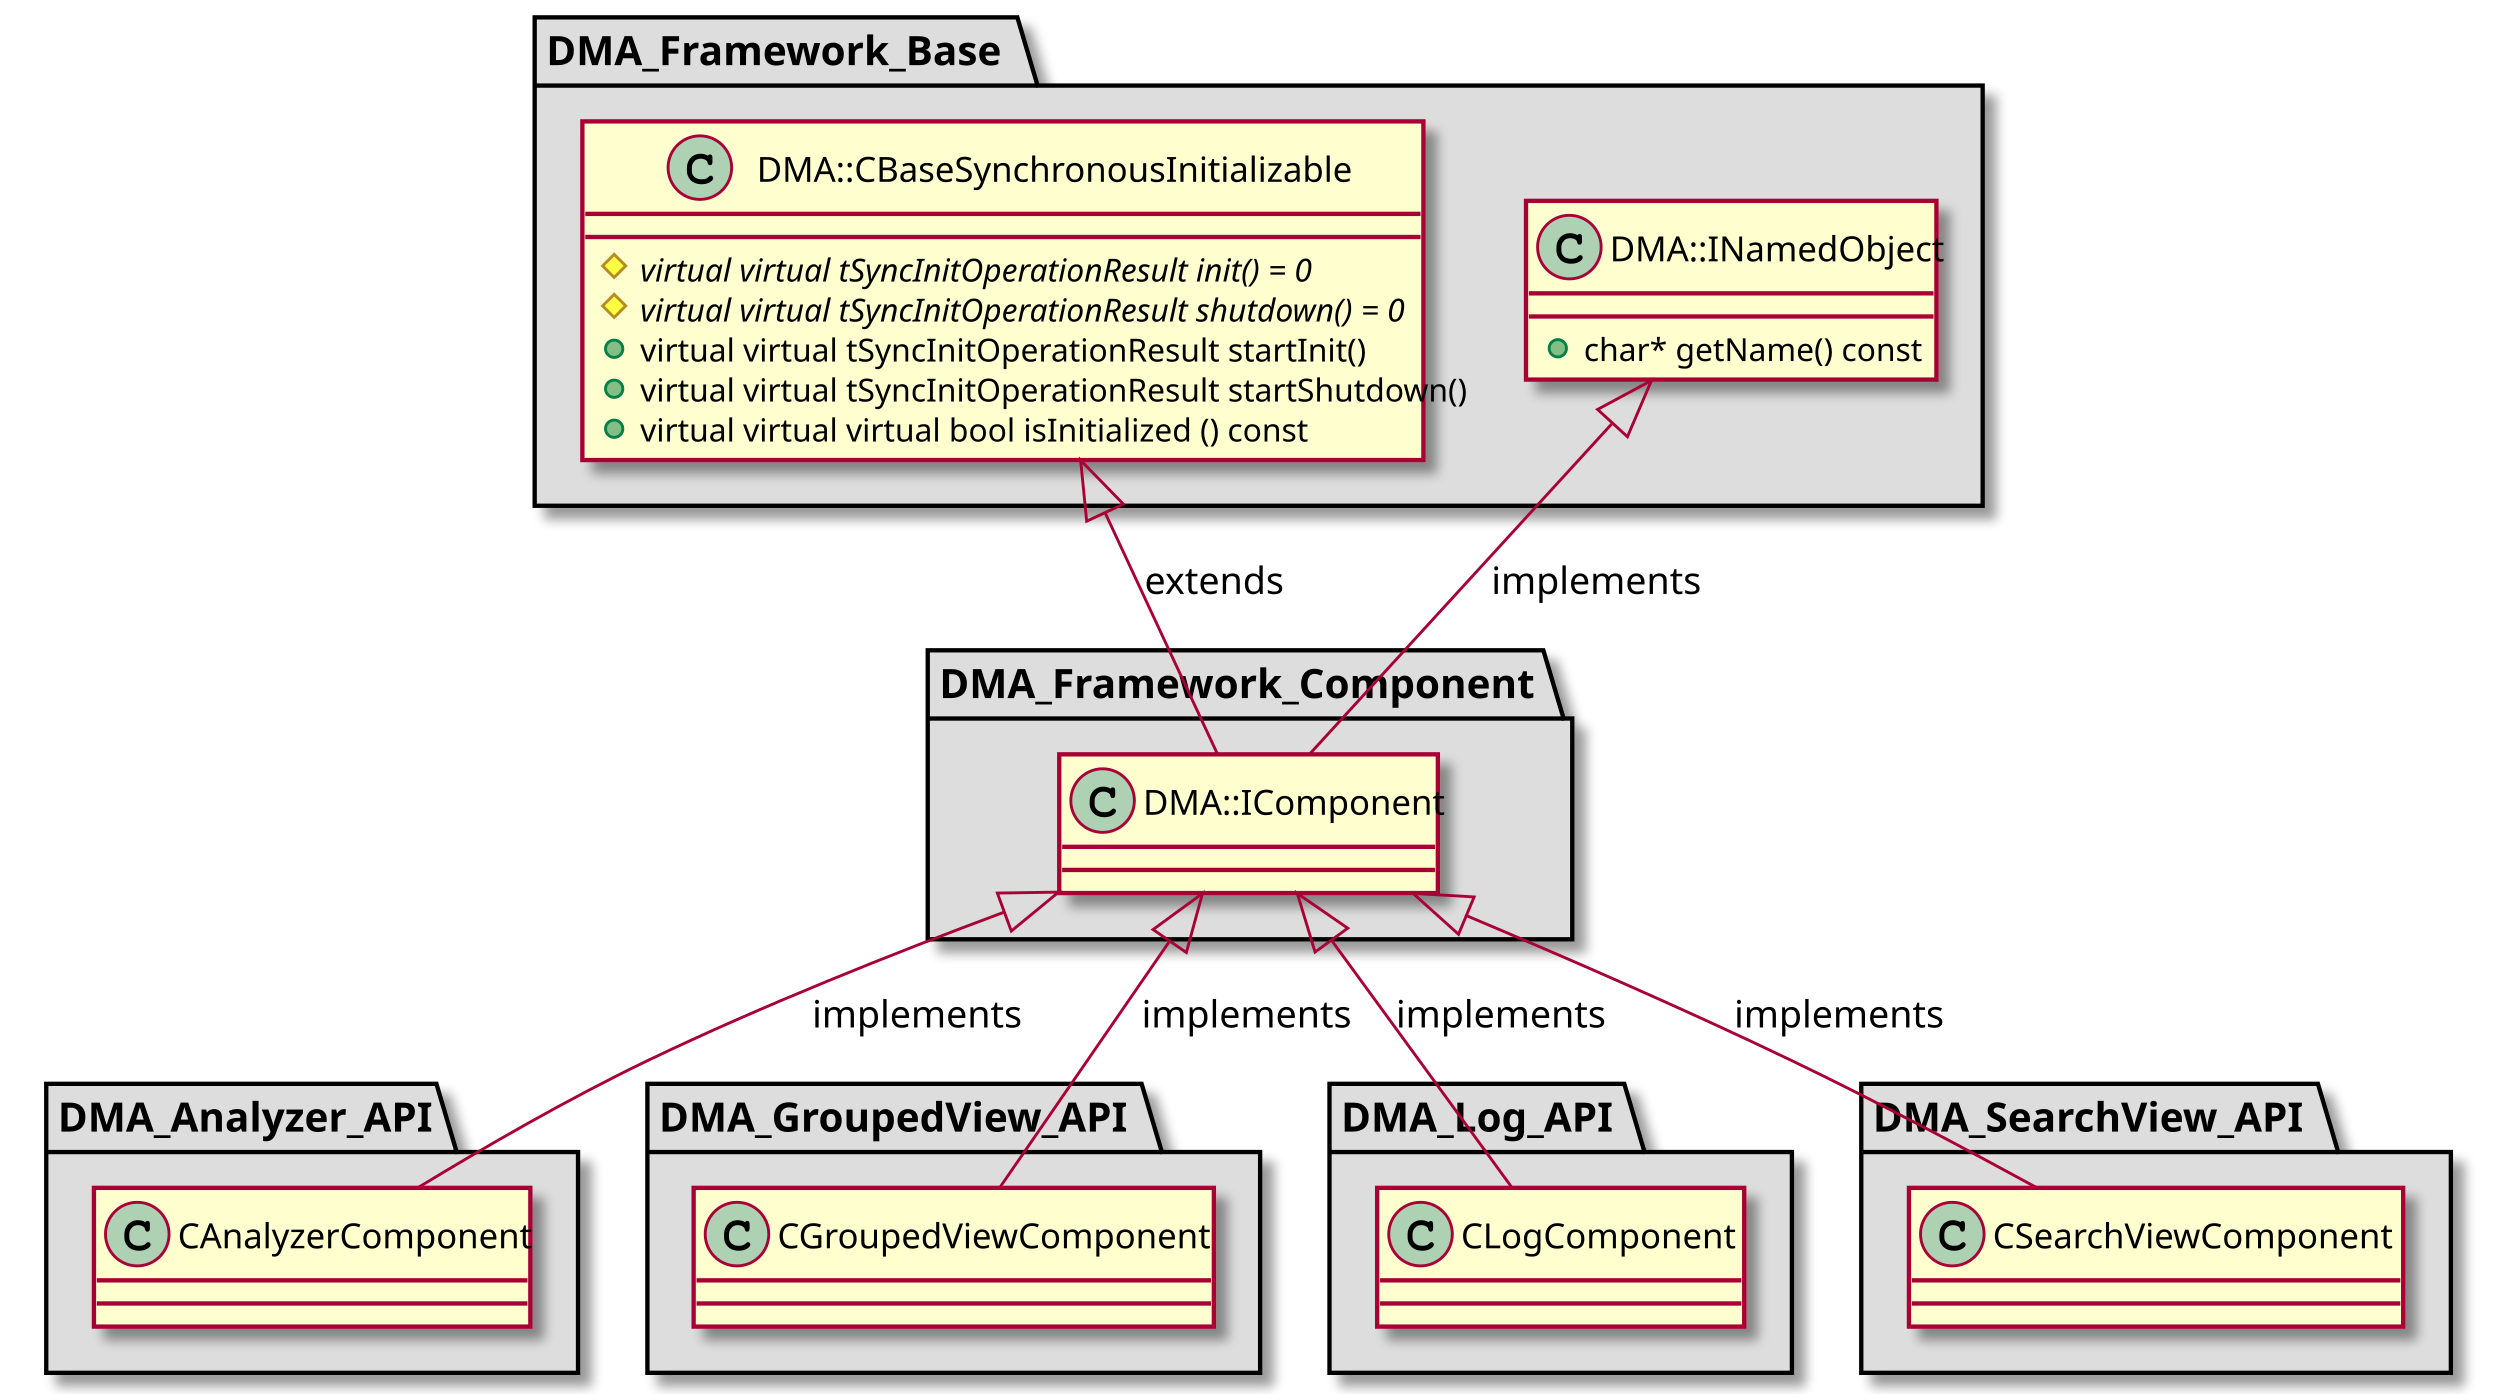
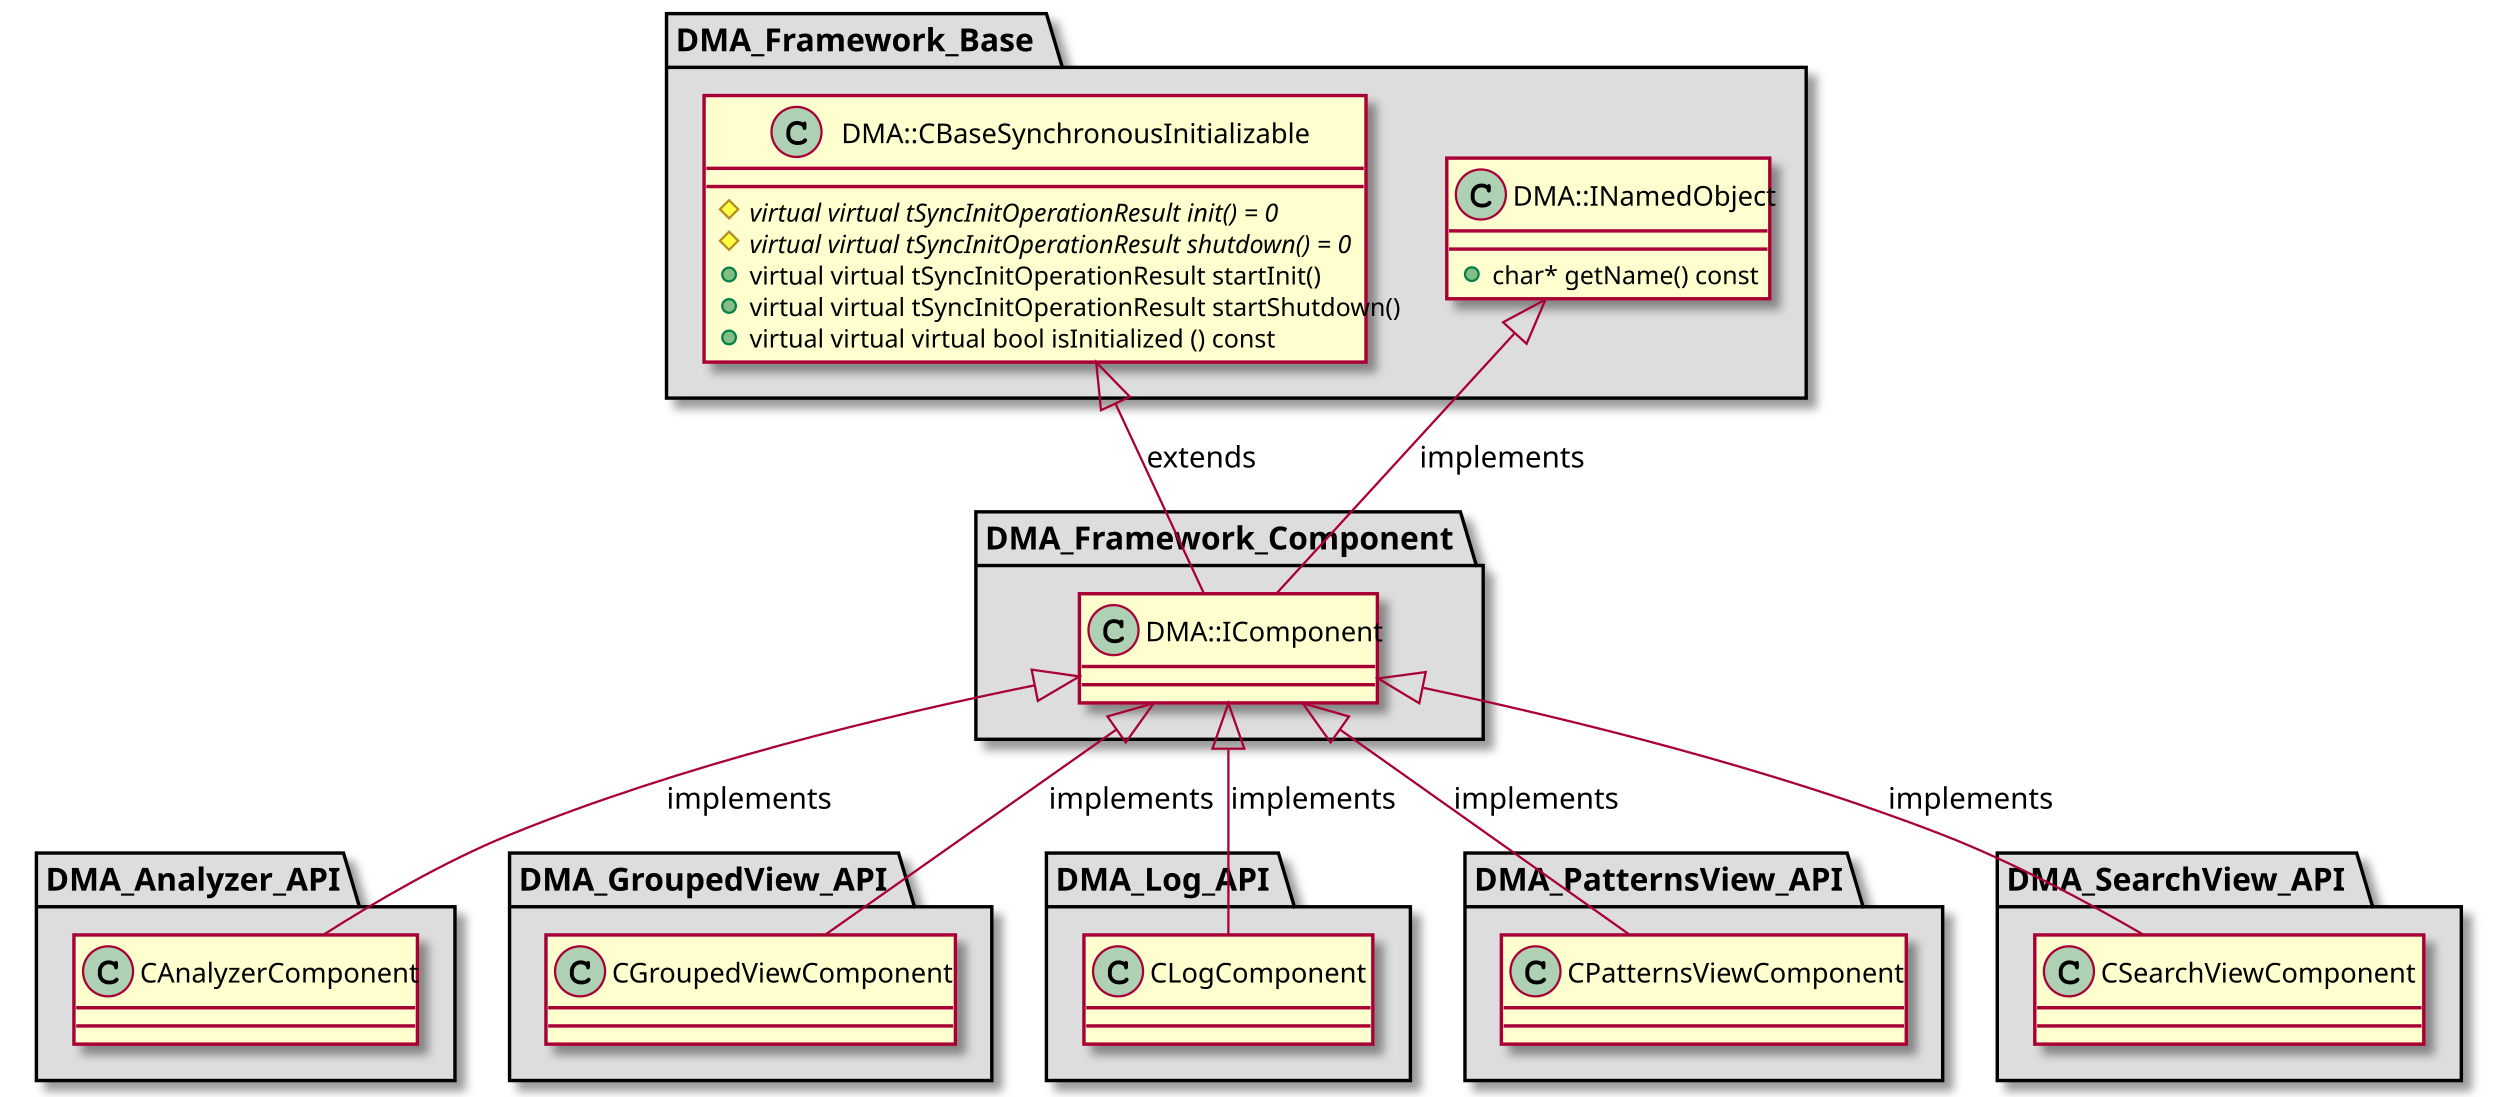
- <svg xmlns="http://www.w3.org/2000/svg" contentScriptType="application/ecmascript" contentStyleType="text/css" height="482px" preserveAspectRatio="none" style="width:865px;height:482px;background:#FEFEFE;" version="1.1" viewBox="0 0 865 482" width="865px" zoomAndPan="magnify">
+ <svg xmlns="http://www.w3.org/2000/svg" contentScriptType="application/ecmascript" contentStyleType="text/css" height="482px" preserveAspectRatio="none" style="width:1099px;height:482px;background:#FEFEFE;" version="1.1" viewBox="0 0 1099 482" width="1099px" zoomAndPan="magnify">
  <defs>
-     <filter height="300%" id="fvwmkeb0bfkzw" width="300%" x="-1" y="-1">
+     <filter height="300%" id="fe4hjoco8hyjt" width="300%" x="-1" y="-1">
      <feGaussianBlur result="blurOut" stdDeviation="2.0" />
      <feColorMatrix in="blurOut" result="blurOut2" type="matrix" values="0 0 0 0 0 0 0 0 0 0 0 0 0 0 0 0 0 0 .4 0" />
      <feOffset dx="4.0" dy="4.0" in="blurOut2" result="blurOut3" />
      <feBlend in="SourceGraphic" in2="blurOut3" mode="normal" />
    </filter>
  </defs>
  <g>
-     <polygon fill="#DDDDDD" filter="url(#fvwmkeb0bfkzw)" points="16,375,151,375,158,398.609,200,398.609,200,475,16,475,16,375" style="stroke:#000000;stroke-width:1.5;" />
+     <polygon fill="#DDDDDD" filter="url(#fe4hjoco8hyjt)" points="16,375,151,375,158,398.609,200,398.609,200,475,16,475,16,375" style="stroke:#000000;stroke-width:1.5;" />
    <line style="stroke:#000000;stroke-width:1.5;" x1="16" x2="158" y1="398.609" y2="398.609" />
    <text fill="#000000" font-family="sans-serif" font-size="14" font-weight="bold" lengthAdjust="spacingAndGlyphs" textLength="129" x="20" y="391.533">DMA_Analyzer_API</text>
-     <polygon fill="#DDDDDD" filter="url(#fvwmkeb0bfkzw)" points="185,6,352,6,359,29.609,686,29.609,686,175,185,175,185,6" style="stroke:#000000;stroke-width:1.5;" />
-     <line style="stroke:#000000;stroke-width:1.5;" x1="185" x2="359" y1="29.609" y2="29.609" />
-     <text fill="#000000" font-family="sans-serif" font-size="14" font-weight="bold" lengthAdjust="spacingAndGlyphs" textLength="161" x="189" y="22.533">DMA_Framework_Base</text>
-     <polygon fill="#DDDDDD" filter="url(#fvwmkeb0bfkzw)" points="321,225,534,225,541,248.609,544,248.609,544,325,321,325,321,225" style="stroke:#000000;stroke-width:1.5;" />
-     <line style="stroke:#000000;stroke-width:1.5;" x1="321" x2="541" y1="248.609" y2="248.609" />
-     <text fill="#000000" font-family="sans-serif" font-size="14" font-weight="bold" lengthAdjust="spacingAndGlyphs" textLength="207" x="325" y="241.533">DMA_Framework_Component</text>
-     <polygon fill="#DDDDDD" filter="url(#fvwmkeb0bfkzw)" points="224,375,395,375,402,398.609,436,398.609,436,475,224,475,224,375" style="stroke:#000000;stroke-width:1.5;" />
+     <polygon fill="#DDDDDD" filter="url(#fe4hjoco8hyjt)" points="293,6,460,6,467,29.609,794,29.609,794,175,293,175,293,6" style="stroke:#000000;stroke-width:1.5;" />
+     <line style="stroke:#000000;stroke-width:1.5;" x1="293" x2="467" y1="29.609" y2="29.609" />
+     <text fill="#000000" font-family="sans-serif" font-size="14" font-weight="bold" lengthAdjust="spacingAndGlyphs" textLength="161" x="297" y="22.533">DMA_Framework_Base</text>
+     <polygon fill="#DDDDDD" filter="url(#fe4hjoco8hyjt)" points="429,225,642,225,649,248.609,652,248.609,652,325,429,325,429,225" style="stroke:#000000;stroke-width:1.5;" />
+     <line style="stroke:#000000;stroke-width:1.5;" x1="429" x2="649" y1="248.609" y2="248.609" />
+     <text fill="#000000" font-family="sans-serif" font-size="14" font-weight="bold" lengthAdjust="spacingAndGlyphs" textLength="207" x="433" y="241.533">DMA_Framework_Component</text>
+     <polygon fill="#DDDDDD" filter="url(#fe4hjoco8hyjt)" points="224,375,395,375,402,398.609,436,398.609,436,475,224,475,224,375" style="stroke:#000000;stroke-width:1.5;" />
    <line style="stroke:#000000;stroke-width:1.5;" x1="224" x2="402" y1="398.609" y2="398.609" />
    <text fill="#000000" font-family="sans-serif" font-size="14" font-weight="bold" lengthAdjust="spacingAndGlyphs" textLength="165" x="228" y="391.533">DMA_GroupedView_API</text>
-     <polygon fill="#DDDDDD" filter="url(#fvwmkeb0bfkzw)" points="460,375,562,375,569,398.609,620,398.609,620,475,460,475,460,375" style="stroke:#000000;stroke-width:1.5;" />
+     <polygon fill="#DDDDDD" filter="url(#fe4hjoco8hyjt)" points="460,375,562,375,569,398.609,620,398.609,620,475,460,475,460,375" style="stroke:#000000;stroke-width:1.5;" />
    <line style="stroke:#000000;stroke-width:1.5;" x1="460" x2="569" y1="398.609" y2="398.609" />
    <text fill="#000000" font-family="sans-serif" font-size="14" font-weight="bold" lengthAdjust="spacingAndGlyphs" textLength="96" x="464" y="391.533">DMA_Log_API</text>
-     <polygon fill="#DDDDDD" filter="url(#fvwmkeb0bfkzw)" points="644,375,802,375,809,398.609,848,398.609,848,475,644,475,644,375" style="stroke:#000000;stroke-width:1.5;" />
-     <line style="stroke:#000000;stroke-width:1.5;" x1="644" x2="809" y1="398.609" y2="398.609" />
-     <text fill="#000000" font-family="sans-serif" font-size="14" font-weight="bold" lengthAdjust="spacingAndGlyphs" textLength="152" x="648" y="391.533">DMA_SearchView_API</text>
-     <rect codeLine="8" fill="#FEFECE" filter="url(#fvwmkeb0bfkzw)" height="48" id="CAnalyzerComponent" style="stroke:#A80036;stroke-width:1.5;" width="151" x="32.5" y="411" />
+     <polygon fill="#DDDDDD" filter="url(#fe4hjoco8hyjt)" points="644,375,812,375,819,398.609,854,398.609,854,475,644,475,644,375" style="stroke:#000000;stroke-width:1.5;" />
+     <line style="stroke:#000000;stroke-width:1.5;" x1="644" x2="819" y1="398.609" y2="398.609" />
+     <text fill="#000000" font-family="sans-serif" font-size="14" font-weight="bold" lengthAdjust="spacingAndGlyphs" textLength="162" x="648" y="391.533">DMA_PatternsView_API</text>
+     <polygon fill="#DDDDDD" filter="url(#fe4hjoco8hyjt)" points="878,375,1036,375,1043,398.609,1082,398.609,1082,475,878,475,878,375" style="stroke:#000000;stroke-width:1.5;" />
+     <line style="stroke:#000000;stroke-width:1.5;" x1="878" x2="1043" y1="398.609" y2="398.609" />
+     <text fill="#000000" font-family="sans-serif" font-size="14" font-weight="bold" lengthAdjust="spacingAndGlyphs" textLength="152" x="882" y="391.533">DMA_SearchView_API</text>
+     <rect codeLine="8" fill="#FEFECE" filter="url(#fe4hjoco8hyjt)" height="48" id="CAnalyzerComponent" style="stroke:#A80036;stroke-width:1.5;" width="151" x="32.5" y="411" />
    <ellipse cx="47.5" cy="427" fill="#ADD1B2" rx="11" ry="11" style="stroke:#A80036;stroke-width:1.0;" />
    <path d="M50.266,422.875 Q50.422,422.656 50.609,422.547 Q50.797,422.438 51.016,422.438 Q51.391,422.438 51.625,422.695 Q51.859,422.953 51.859,423.562 L51.859,425.016 Q51.859,425.625 51.625,425.891 Q51.391,426.156 51.016,426.156 Q50.672,426.156 50.469,425.953 Q50.266,425.766 50.156,425.25 Q50.109,424.891 49.922,424.703 Q49.594,424.328 48.984,424.109 Q48.375,423.891 47.75,423.891 Q46.984,423.891 46.352,424.219 Q45.719,424.547 45.227,425.297 Q44.734,426.047 44.734,427.078 L44.734,428.172 Q44.734,429.406 45.625,430.227 Q46.516,431.047 48.109,431.047 Q49.047,431.047 49.703,430.797 Q50.094,430.641 50.516,430.203 Q50.781,429.938 50.93,429.859 Q51.078,429.781 51.281,429.781 Q51.609,429.781 51.867,430.039 Q52.125,430.297 52.125,430.641 Q52.125,430.984 51.781,431.391 Q51.281,431.969 50.484,432.297 Q49.406,432.75 48.109,432.75 Q46.594,432.75 45.391,432.125 Q44.406,431.625 43.719,430.555 Q43.031,429.484 43.031,428.203 L43.031,427.047 Q43.031,425.719 43.648,424.57 Q44.266,423.422 45.359,422.805 Q46.453,422.188 47.688,422.188 Q48.422,422.188 49.07,422.352 Q49.719,422.516 50.266,422.875 Z " fill="#000000" />
    <text fill="#000000" font-family="sans-serif" font-size="12" lengthAdjust="spacingAndGlyphs" textLength="119" x="61.5" y="431.91">CAnalyzerComponent</text>
    <line style="stroke:#A80036;stroke-width:1.5;" x1="33.5" x2="182.5" y1="443" y2="443" />
    <line style="stroke:#A80036;stroke-width:1.5;" x1="33.5" x2="182.5" y1="451" y2="451" />
-     <rect codeLine="17" fill="#FEFECE" filter="url(#fvwmkeb0bfkzw)" height="117.18" id="DMA::CBaseSynchronousInitializable" style="stroke:#A80036;stroke-width:1.5;" width="291" x="201.5" y="42" />
-     <ellipse cx="242.15" cy="58" fill="#ADD1B2" rx="11" ry="11" style="stroke:#A80036;stroke-width:1.0;" />
-     <path d="M244.916,53.875 Q245.072,53.656 245.259,53.547 Q245.447,53.438 245.666,53.438 Q246.041,53.438 246.275,53.695 Q246.509,53.953 246.509,54.562 L246.509,56.016 Q246.509,56.625 246.275,56.891 Q246.041,57.156 245.666,57.156 Q245.322,57.156 245.119,56.953 Q244.916,56.766 244.806,56.25 Q244.759,55.891 244.572,55.703 Q244.244,55.328 243.634,55.109 Q243.025,54.891 242.4,54.891 Q241.634,54.891 241.002,55.219 Q240.369,55.547 239.877,56.297 Q239.384,57.047 239.384,58.078 L239.384,59.172 Q239.384,60.406 240.275,61.227 Q241.166,62.047 242.759,62.047 Q243.697,62.047 244.353,61.797 Q244.744,61.641 245.166,61.203 Q245.431,60.938 245.58,60.859 Q245.728,60.781 245.931,60.781 Q246.259,60.781 246.517,61.039 Q246.775,61.297 246.775,61.641 Q246.775,61.984 246.431,62.391 Q245.931,62.969 245.134,63.297 Q244.056,63.75 242.759,63.75 Q241.244,63.75 240.041,63.125 Q239.056,62.625 238.369,61.555 Q237.681,60.484 237.681,59.203 L237.681,58.047 Q237.681,56.719 238.298,55.57 Q238.916,54.422 240.009,53.805 Q241.103,53.188 242.338,53.188 Q243.072,53.188 243.72,53.352 Q244.369,53.516 244.916,53.875 Z " fill="#000000" />
-     <text fill="#000000" font-family="sans-serif" font-size="12" lengthAdjust="spacingAndGlyphs" textLength="202" x="261.85" y="62.91">DMA::CBaseSynchronousInitializable</text>
-     <line style="stroke:#A80036;stroke-width:1.5;" x1="202.5" x2="491.5" y1="74" y2="74" />
-     <line style="stroke:#A80036;stroke-width:1.5;" x1="202.5" x2="491.5" y1="82" y2="82" />
-     <polygon fill="#FFFF44" points="212.5,88,216.5,92,212.5,96,208.5,92" style="stroke:#B38D22;stroke-width:1.0;" />
-     <text fill="#000000" font-family="sans-serif" font-size="11" font-style="italic" lengthAdjust="spacingAndGlyphs" textLength="233" x="221.5" y="97.419">virtual virtual tSyncInitOperationResult init() = 0</text>
-     <polygon fill="#FFFF44" points="212.5,101.836,216.5,105.836,212.5,109.836,208.5,105.836" style="stroke:#B38D22;stroke-width:1.0;" />
-     <text fill="#000000" font-family="sans-serif" font-size="11" font-style="italic" lengthAdjust="spacingAndGlyphs" textLength="264" x="221.5" y="111.255">virtual virtual tSyncInitOperationResult shutdown() = 0</text>
-     <ellipse cx="212.5" cy="120.672" fill="#84BE84" rx="3" ry="3" style="stroke:#038048;stroke-width:1.0;" />
-     <text fill="#000000" font-family="sans-serif" font-size="11" lengthAdjust="spacingAndGlyphs" textLength="228" x="221.5" y="125.091">virtual virtual tSyncInitOperationResult startInit()</text>
-     <ellipse cx="212.5" cy="134.508" fill="#84BE84" rx="3" ry="3" style="stroke:#038048;stroke-width:1.0;" />
-     <text fill="#000000" font-family="sans-serif" font-size="11" lengthAdjust="spacingAndGlyphs" textLength="265" x="221.5" y="138.927">virtual virtual tSyncInitOperationResult startShutdown()</text>
-     <ellipse cx="212.5" cy="148.344" fill="#84BE84" rx="3" ry="3" style="stroke:#038048;stroke-width:1.0;" />
-     <text fill="#000000" font-family="sans-serif" font-size="11" lengthAdjust="spacingAndGlyphs" textLength="211" x="221.5" y="152.763">virtual virtual virtual bool isInitialized () const</text>
-     <rect codeLine="26" fill="#FEFECE" filter="url(#fvwmkeb0bfkzw)" height="61.836" id="DMA::INamedObject" style="stroke:#A80036;stroke-width:1.5;" width="142" x="528" y="69.5" />
-     <ellipse cx="543" cy="85.5" fill="#ADD1B2" rx="11" ry="11" style="stroke:#A80036;stroke-width:1.0;" />
-     <path d="M545.766,81.375 Q545.922,81.156 546.109,81.047 Q546.297,80.938 546.516,80.938 Q546.891,80.938 547.125,81.195 Q547.359,81.453 547.359,82.062 L547.359,83.516 Q547.359,84.125 547.125,84.391 Q546.891,84.656 546.516,84.656 Q546.172,84.656 545.969,84.453 Q545.766,84.266 545.656,83.75 Q545.609,83.391 545.422,83.203 Q545.094,82.828 544.484,82.609 Q543.875,82.391 543.25,82.391 Q542.484,82.391 541.852,82.719 Q541.219,83.047 540.727,83.797 Q540.234,84.547 540.234,85.578 L540.234,86.672 Q540.234,87.906 541.125,88.727 Q542.016,89.547 543.609,89.547 Q544.547,89.547 545.203,89.297 Q545.594,89.141 546.016,88.703 Q546.281,88.438 546.43,88.359 Q546.578,88.281 546.781,88.281 Q547.109,88.281 547.367,88.539 Q547.625,88.797 547.625,89.141 Q547.625,89.484 547.281,89.891 Q546.781,90.469 545.984,90.797 Q544.906,91.25 543.609,91.25 Q542.094,91.25 540.891,90.625 Q539.906,90.125 539.219,89.055 Q538.531,87.984 538.531,86.703 L538.531,85.547 Q538.531,84.219 539.148,83.07 Q539.766,81.922 540.859,81.305 Q541.953,80.688 543.188,80.688 Q543.922,80.688 544.57,80.852 Q545.219,81.016 545.766,81.375 Z " fill="#000000" />
-     <text fill="#000000" font-family="sans-serif" font-size="12" lengthAdjust="spacingAndGlyphs" textLength="110" x="557" y="90.41">DMA::INamedObject</text>
-     <line style="stroke:#A80036;stroke-width:1.5;" x1="529" x2="669" y1="101.5" y2="101.5" />
-     <line style="stroke:#A80036;stroke-width:1.5;" x1="529" x2="669" y1="109.5" y2="109.5" />
-     <ellipse cx="539" cy="120.5" fill="#84BE84" rx="3" ry="3" style="stroke:#038048;stroke-width:1.0;" />
-     <text fill="#000000" font-family="sans-serif" font-size="11" lengthAdjust="spacingAndGlyphs" textLength="109" x="548" y="124.919">char* getName() const</text>
-     <rect codeLine="36" fill="#FEFECE" filter="url(#fvwmkeb0bfkzw)" height="48" id="DMA::IComponent" style="stroke:#A80036;stroke-width:1.5;" width="131" x="366.5" y="261" />
-     <ellipse cx="381.5" cy="277" fill="#ADD1B2" rx="11" ry="11" style="stroke:#A80036;stroke-width:1.0;" />
-     <path d="M384.266,272.875 Q384.422,272.656 384.609,272.547 Q384.797,272.438 385.016,272.438 Q385.391,272.438 385.625,272.695 Q385.859,272.953 385.859,273.562 L385.859,275.016 Q385.859,275.625 385.625,275.891 Q385.391,276.156 385.016,276.156 Q384.672,276.156 384.469,275.953 Q384.266,275.766 384.156,275.25 Q384.109,274.891 383.922,274.703 Q383.594,274.328 382.984,274.109 Q382.375,273.891 381.75,273.891 Q380.984,273.891 380.352,274.219 Q379.719,274.547 379.227,275.297 Q378.734,276.047 378.734,277.078 L378.734,278.172 Q378.734,279.406 379.625,280.227 Q380.516,281.047 382.109,281.047 Q383.047,281.047 383.703,280.797 Q384.094,280.641 384.516,280.203 Q384.781,279.938 384.93,279.859 Q385.078,279.781 385.281,279.781 Q385.609,279.781 385.867,280.039 Q386.125,280.297 386.125,280.641 Q386.125,280.984 385.781,281.391 Q385.281,281.969 384.484,282.297 Q383.406,282.75 382.109,282.75 Q380.594,282.75 379.391,282.125 Q378.406,281.625 377.719,280.555 Q377.031,279.484 377.031,278.203 L377.031,277.047 Q377.031,275.719 377.648,274.57 Q378.266,273.422 379.359,272.805 Q380.453,272.188 381.688,272.188 Q382.422,272.188 383.07,272.352 Q383.719,272.516 384.266,272.875 Z " fill="#000000" />
-     <text fill="#000000" font-family="sans-serif" font-size="12" lengthAdjust="spacingAndGlyphs" textLength="99" x="395.5" y="281.91">DMA::IComponent</text>
-     <line style="stroke:#A80036;stroke-width:1.5;" x1="367.5" x2="496.5" y1="293" y2="293" />
-     <line style="stroke:#A80036;stroke-width:1.5;" x1="367.5" x2="496.5" y1="301" y2="301" />
-     <rect codeLine="45" fill="#FEFECE" filter="url(#fvwmkeb0bfkzw)" height="48" id="CGroupedViewComponent" style="stroke:#A80036;stroke-width:1.5;" width="180" x="240" y="411" />
+     <rect codeLine="17" fill="#FEFECE" filter="url(#fe4hjoco8hyjt)" height="117.18" id="DMA::CBaseSynchronousInitializable" style="stroke:#A80036;stroke-width:1.5;" width="291" x="309.5" y="42" />
+     <ellipse cx="350.15" cy="58" fill="#ADD1B2" rx="11" ry="11" style="stroke:#A80036;stroke-width:1.0;" />
+     <path d="M352.916,53.875 Q353.072,53.656 353.259,53.547 Q353.447,53.438 353.666,53.438 Q354.041,53.438 354.275,53.695 Q354.509,53.953 354.509,54.562 L354.509,56.016 Q354.509,56.625 354.275,56.891 Q354.041,57.156 353.666,57.156 Q353.322,57.156 353.119,56.953 Q352.916,56.766 352.806,56.25 Q352.759,55.891 352.572,55.703 Q352.244,55.328 351.634,55.109 Q351.025,54.891 350.4,54.891 Q349.634,54.891 349.002,55.219 Q348.369,55.547 347.877,56.297 Q347.384,57.047 347.384,58.078 L347.384,59.172 Q347.384,60.406 348.275,61.227 Q349.166,62.047 350.759,62.047 Q351.697,62.047 352.353,61.797 Q352.744,61.641 353.166,61.203 Q353.431,60.938 353.58,60.859 Q353.728,60.781 353.931,60.781 Q354.259,60.781 354.517,61.039 Q354.775,61.297 354.775,61.641 Q354.775,61.984 354.431,62.391 Q353.931,62.969 353.134,63.297 Q352.056,63.75 350.759,63.75 Q349.244,63.75 348.041,63.125 Q347.056,62.625 346.369,61.555 Q345.681,60.484 345.681,59.203 L345.681,58.047 Q345.681,56.719 346.298,55.57 Q346.916,54.422 348.009,53.805 Q349.103,53.188 350.337,53.188 Q351.072,53.188 351.72,53.352 Q352.369,53.516 352.916,53.875 Z " fill="#000000" />
+     <text fill="#000000" font-family="sans-serif" font-size="12" lengthAdjust="spacingAndGlyphs" textLength="202" x="369.85" y="62.91">DMA::CBaseSynchronousInitializable</text>
+     <line style="stroke:#A80036;stroke-width:1.5;" x1="310.5" x2="599.5" y1="74" y2="74" />
+     <line style="stroke:#A80036;stroke-width:1.5;" x1="310.5" x2="599.5" y1="82" y2="82" />
+     <polygon fill="#FFFF44" points="320.5,88,324.5,92,320.5,96,316.5,92" style="stroke:#B38D22;stroke-width:1.0;" />
+     <text fill="#000000" font-family="sans-serif" font-size="11" font-style="italic" lengthAdjust="spacingAndGlyphs" textLength="233" x="329.5" y="97.419">virtual virtual tSyncInitOperationResult init() = 0</text>
+     <polygon fill="#FFFF44" points="320.5,101.836,324.5,105.836,320.5,109.836,316.5,105.836" style="stroke:#B38D22;stroke-width:1.0;" />
+     <text fill="#000000" font-family="sans-serif" font-size="11" font-style="italic" lengthAdjust="spacingAndGlyphs" textLength="264" x="329.5" y="111.255">virtual virtual tSyncInitOperationResult shutdown() = 0</text>
+     <ellipse cx="320.5" cy="120.672" fill="#84BE84" rx="3" ry="3" style="stroke:#038048;stroke-width:1.0;" />
+     <text fill="#000000" font-family="sans-serif" font-size="11" lengthAdjust="spacingAndGlyphs" textLength="228" x="329.5" y="125.091">virtual virtual tSyncInitOperationResult startInit()</text>
+     <ellipse cx="320.5" cy="134.508" fill="#84BE84" rx="3" ry="3" style="stroke:#038048;stroke-width:1.0;" />
+     <text fill="#000000" font-family="sans-serif" font-size="11" lengthAdjust="spacingAndGlyphs" textLength="265" x="329.5" y="138.927">virtual virtual tSyncInitOperationResult startShutdown()</text>
+     <ellipse cx="320.5" cy="148.344" fill="#84BE84" rx="3" ry="3" style="stroke:#038048;stroke-width:1.0;" />
+     <text fill="#000000" font-family="sans-serif" font-size="11" lengthAdjust="spacingAndGlyphs" textLength="211" x="329.5" y="152.763">virtual virtual virtual bool isInitialized () const</text>
+     <rect codeLine="26" fill="#FEFECE" filter="url(#fe4hjoco8hyjt)" height="61.836" id="DMA::INamedObject" style="stroke:#A80036;stroke-width:1.5;" width="142" x="636" y="69.5" />
+     <ellipse cx="651" cy="85.5" fill="#ADD1B2" rx="11" ry="11" style="stroke:#A80036;stroke-width:1.0;" />
+     <path d="M653.766,81.375 Q653.922,81.156 654.109,81.047 Q654.297,80.938 654.516,80.938 Q654.891,80.938 655.125,81.195 Q655.359,81.453 655.359,82.062 L655.359,83.516 Q655.359,84.125 655.125,84.391 Q654.891,84.656 654.516,84.656 Q654.172,84.656 653.969,84.453 Q653.766,84.266 653.656,83.75 Q653.609,83.391 653.422,83.203 Q653.094,82.828 652.484,82.609 Q651.875,82.391 651.25,82.391 Q650.484,82.391 649.852,82.719 Q649.219,83.047 648.727,83.797 Q648.234,84.547 648.234,85.578 L648.234,86.672 Q648.234,87.906 649.125,88.727 Q650.016,89.547 651.609,89.547 Q652.547,89.547 653.203,89.297 Q653.594,89.141 654.016,88.703 Q654.281,88.438 654.43,88.359 Q654.578,88.281 654.781,88.281 Q655.109,88.281 655.367,88.539 Q655.625,88.797 655.625,89.141 Q655.625,89.484 655.281,89.891 Q654.781,90.469 653.984,90.797 Q652.906,91.25 651.609,91.25 Q650.094,91.25 648.891,90.625 Q647.906,90.125 647.219,89.055 Q646.531,87.984 646.531,86.703 L646.531,85.547 Q646.531,84.219 647.148,83.07 Q647.766,81.922 648.859,81.305 Q649.953,80.688 651.188,80.688 Q651.922,80.688 652.57,80.852 Q653.219,81.016 653.766,81.375 Z " fill="#000000" />
+     <text fill="#000000" font-family="sans-serif" font-size="12" lengthAdjust="spacingAndGlyphs" textLength="110" x="665" y="90.41">DMA::INamedObject</text>
+     <line style="stroke:#A80036;stroke-width:1.5;" x1="637" x2="777" y1="101.5" y2="101.5" />
+     <line style="stroke:#A80036;stroke-width:1.5;" x1="637" x2="777" y1="109.5" y2="109.5" />
+     <ellipse cx="647" cy="120.5" fill="#84BE84" rx="3" ry="3" style="stroke:#038048;stroke-width:1.0;" />
+     <text fill="#000000" font-family="sans-serif" font-size="11" lengthAdjust="spacingAndGlyphs" textLength="109" x="656" y="124.919">char* getName() const</text>
+     <rect codeLine="36" fill="#FEFECE" filter="url(#fe4hjoco8hyjt)" height="48" id="DMA::IComponent" style="stroke:#A80036;stroke-width:1.5;" width="131" x="474.5" y="261" />
+     <ellipse cx="489.5" cy="277" fill="#ADD1B2" rx="11" ry="11" style="stroke:#A80036;stroke-width:1.0;" />
+     <path d="M492.266,272.875 Q492.422,272.656 492.609,272.547 Q492.797,272.438 493.016,272.438 Q493.391,272.438 493.625,272.695 Q493.859,272.953 493.859,273.562 L493.859,275.016 Q493.859,275.625 493.625,275.891 Q493.391,276.156 493.016,276.156 Q492.672,276.156 492.469,275.953 Q492.266,275.766 492.156,275.25 Q492.109,274.891 491.922,274.703 Q491.594,274.328 490.984,274.109 Q490.375,273.891 489.75,273.891 Q488.984,273.891 488.352,274.219 Q487.719,274.547 487.227,275.297 Q486.734,276.047 486.734,277.078 L486.734,278.172 Q486.734,279.406 487.625,280.227 Q488.516,281.047 490.109,281.047 Q491.047,281.047 491.703,280.797 Q492.094,280.641 492.516,280.203 Q492.781,279.938 492.93,279.859 Q493.078,279.781 493.281,279.781 Q493.609,279.781 493.867,280.039 Q494.125,280.297 494.125,280.641 Q494.125,280.984 493.781,281.391 Q493.281,281.969 492.484,282.297 Q491.406,282.75 490.109,282.75 Q488.594,282.75 487.391,282.125 Q486.406,281.625 485.719,280.555 Q485.031,279.484 485.031,278.203 L485.031,277.047 Q485.031,275.719 485.648,274.57 Q486.266,273.422 487.359,272.805 Q488.453,272.188 489.688,272.188 Q490.422,272.188 491.07,272.352 Q491.719,272.516 492.266,272.875 Z " fill="#000000" />
+     <text fill="#000000" font-family="sans-serif" font-size="12" lengthAdjust="spacingAndGlyphs" textLength="99" x="503.5" y="281.91">DMA::IComponent</text>
+     <line style="stroke:#A80036;stroke-width:1.5;" x1="475.5" x2="604.5" y1="293" y2="293" />
+     <line style="stroke:#A80036;stroke-width:1.5;" x1="475.5" x2="604.5" y1="301" y2="301" />
+     <rect codeLine="45" fill="#FEFECE" filter="url(#fe4hjoco8hyjt)" height="48" id="CGroupedViewComponent" style="stroke:#A80036;stroke-width:1.5;" width="180" x="240" y="411" />
    <ellipse cx="255" cy="427" fill="#ADD1B2" rx="11" ry="11" style="stroke:#A80036;stroke-width:1.0;" />
    <path d="M257.766,422.875 Q257.922,422.656 258.109,422.547 Q258.297,422.438 258.516,422.438 Q258.891,422.438 259.125,422.695 Q259.359,422.953 259.359,423.562 L259.359,425.016 Q259.359,425.625 259.125,425.891 Q258.891,426.156 258.516,426.156 Q258.172,426.156 257.969,425.953 Q257.766,425.766 257.656,425.25 Q257.609,424.891 257.422,424.703 Q257.094,424.328 256.484,424.109 Q255.875,423.891 255.25,423.891 Q254.484,423.891 253.852,424.219 Q253.219,424.547 252.727,425.297 Q252.234,426.047 252.234,427.078 L252.234,428.172 Q252.234,429.406 253.125,430.227 Q254.016,431.047 255.609,431.047 Q256.547,431.047 257.203,430.797 Q257.594,430.641 258.016,430.203 Q258.281,429.938 258.43,429.859 Q258.578,429.781 258.781,429.781 Q259.109,429.781 259.367,430.039 Q259.625,430.297 259.625,430.641 Q259.625,430.984 259.281,431.391 Q258.781,431.969 257.984,432.297 Q256.906,432.75 255.609,432.75 Q254.094,432.75 252.891,432.125 Q251.906,431.625 251.219,430.555 Q250.531,429.484 250.531,428.203 L250.531,427.047 Q250.531,425.719 251.148,424.57 Q251.766,423.422 252.859,422.805 Q253.953,422.188 255.188,422.188 Q255.922,422.188 256.57,422.352 Q257.219,422.516 257.766,422.875 Z " fill="#000000" />
    <text fill="#000000" font-family="sans-serif" font-size="12" lengthAdjust="spacingAndGlyphs" textLength="148" x="269" y="431.91">CGroupedViewComponent</text>
    <line style="stroke:#A80036;stroke-width:1.5;" x1="241" x2="419" y1="443" y2="443" />
    <line style="stroke:#A80036;stroke-width:1.5;" x1="241" x2="419" y1="451" y2="451" />
-     <rect codeLine="54" fill="#FEFECE" filter="url(#fvwmkeb0bfkzw)" height="48" id="CLogComponent" style="stroke:#A80036;stroke-width:1.5;" width="127" x="476.5" y="411" />
+     <rect codeLine="54" fill="#FEFECE" filter="url(#fe4hjoco8hyjt)" height="48" id="CLogComponent" style="stroke:#A80036;stroke-width:1.5;" width="127" x="476.5" y="411" />
    <ellipse cx="491.5" cy="427" fill="#ADD1B2" rx="11" ry="11" style="stroke:#A80036;stroke-width:1.0;" />
    <path d="M494.266,422.875 Q494.422,422.656 494.609,422.547 Q494.797,422.438 495.016,422.438 Q495.391,422.438 495.625,422.695 Q495.859,422.953 495.859,423.562 L495.859,425.016 Q495.859,425.625 495.625,425.891 Q495.391,426.156 495.016,426.156 Q494.672,426.156 494.469,425.953 Q494.266,425.766 494.156,425.25 Q494.109,424.891 493.922,424.703 Q493.594,424.328 492.984,424.109 Q492.375,423.891 491.75,423.891 Q490.984,423.891 490.352,424.219 Q489.719,424.547 489.227,425.297 Q488.734,426.047 488.734,427.078 L488.734,428.172 Q488.734,429.406 489.625,430.227 Q490.516,431.047 492.109,431.047 Q493.047,431.047 493.703,430.797 Q494.094,430.641 494.516,430.203 Q494.781,429.938 494.93,429.859 Q495.078,429.781 495.281,429.781 Q495.609,429.781 495.867,430.039 Q496.125,430.297 496.125,430.641 Q496.125,430.984 495.781,431.391 Q495.281,431.969 494.484,432.297 Q493.406,432.75 492.109,432.75 Q490.594,432.75 489.391,432.125 Q488.406,431.625 487.719,430.555 Q487.031,429.484 487.031,428.203 L487.031,427.047 Q487.031,425.719 487.648,424.57 Q488.266,423.422 489.359,422.805 Q490.453,422.188 491.688,422.188 Q492.422,422.188 493.07,422.352 Q493.719,422.516 494.266,422.875 Z " fill="#000000" />
    <text fill="#000000" font-family="sans-serif" font-size="12" lengthAdjust="spacingAndGlyphs" textLength="95" x="505.5" y="431.91">CLogComponent</text>
    <line style="stroke:#A80036;stroke-width:1.5;" x1="477.5" x2="602.5" y1="443" y2="443" />
    <line style="stroke:#A80036;stroke-width:1.5;" x1="477.5" x2="602.5" y1="451" y2="451" />
-     <rect codeLine="63" fill="#FEFECE" filter="url(#fvwmkeb0bfkzw)" height="48" id="CSearchViewComponent" style="stroke:#A80036;stroke-width:1.5;" width="171" x="660.5" y="411" />
-     <ellipse cx="675.5" cy="427" fill="#ADD1B2" rx="11" ry="11" style="stroke:#A80036;stroke-width:1.0;" />
-     <path d="M678.266,422.875 Q678.422,422.656 678.609,422.547 Q678.797,422.438 679.016,422.438 Q679.391,422.438 679.625,422.695 Q679.859,422.953 679.859,423.562 L679.859,425.016 Q679.859,425.625 679.625,425.891 Q679.391,426.156 679.016,426.156 Q678.672,426.156 678.469,425.953 Q678.266,425.766 678.156,425.25 Q678.109,424.891 677.922,424.703 Q677.594,424.328 676.984,424.109 Q676.375,423.891 675.75,423.891 Q674.984,423.891 674.352,424.219 Q673.719,424.547 673.227,425.297 Q672.734,426.047 672.734,427.078 L672.734,428.172 Q672.734,429.406 673.625,430.227 Q674.516,431.047 676.109,431.047 Q677.047,431.047 677.703,430.797 Q678.094,430.641 678.516,430.203 Q678.781,429.938 678.93,429.859 Q679.078,429.781 679.281,429.781 Q679.609,429.781 679.867,430.039 Q680.125,430.297 680.125,430.641 Q680.125,430.984 679.781,431.391 Q679.281,431.969 678.484,432.297 Q677.406,432.75 676.109,432.75 Q674.594,432.75 673.391,432.125 Q672.406,431.625 671.719,430.555 Q671.031,429.484 671.031,428.203 L671.031,427.047 Q671.031,425.719 671.648,424.57 Q672.266,423.422 673.359,422.805 Q674.453,422.188 675.688,422.188 Q676.422,422.188 677.07,422.352 Q677.719,422.516 678.266,422.875 Z " fill="#000000" />
-     <text fill="#000000" font-family="sans-serif" font-size="12" lengthAdjust="spacingAndGlyphs" textLength="139" x="689.5" y="431.91">CSearchViewComponent</text>
-     <line style="stroke:#A80036;stroke-width:1.5;" x1="661.5" x2="830.5" y1="443" y2="443" />
-     <line style="stroke:#A80036;stroke-width:1.5;" x1="661.5" x2="830.5" y1="451" y2="451" />
-     <path codeLine="70" d="M347.28,315.652 C309.044,329.881 263.658,347.962 224,367 C196.639,380.135 167.03,397.289 144.574,410.951 " fill="none" id="DMA::IComponent-backto-CAnalyzerComponent" style="stroke:#A80036;stroke-width:1.0;" />
-     <polygon fill="none" points="345.082,309.002,366.27,308.68,349.907,322.144,345.082,309.002" style="stroke:#A80036;stroke-width:1.0;" />
-     <text fill="#000000" font-family="sans-serif" font-size="13" lengthAdjust="spacingAndGlyphs" textLength="67" x="281" y="355.495">implements</text>
-     <path codeLine="71" d="M382.42,177.548 C396.421,207.61 411.478,239.937 421.278,260.979 " fill="none" id="DMA::CBaseSynchronousInitializable-backto-DMA::IComponent" style="stroke:#A80036;stroke-width:1.0;" />
-     <polygon fill="none" points="375.993,180.33,373.895,159.244,388.684,174.419,375.993,180.33" style="stroke:#A80036;stroke-width:1.0;" />
-     <text fill="#000000" font-family="sans-serif" font-size="13" lengthAdjust="spacingAndGlyphs" textLength="46" x="396" y="205.495">extends</text>
-     <path codeLine="72" d="M557.612,146.73 C524.504,182.91 479.433,232.165 453.251,260.776 " fill="none" id="DMA::INamedObject-backto-DMA::IComponent" style="stroke:#A80036;stroke-width:1.0;" />
-     <polygon fill="none" points="552.757,141.665,571.423,131.636,563.086,151.117,552.757,141.665" style="stroke:#A80036;stroke-width:1.0;" />
-     <text fill="#000000" font-family="sans-serif" font-size="13" lengthAdjust="spacingAndGlyphs" textLength="67" x="516" y="205.495">implements</text>
-     <path codeLine="73" d="M404.447,325.979 C385.795,353.042 361.796,387.865 346.162,410.549 " fill="none" id="DMA::IComponent-backto-CGroupedViewComponent" style="stroke:#A80036;stroke-width:1.0;" />
-     <polygon fill="none" points="398.949,321.621,416.063,309.125,410.477,329.565,398.949,321.621" style="stroke:#A80036;stroke-width:1.0;" />
-     <text fill="#000000" font-family="sans-serif" font-size="13" lengthAdjust="spacingAndGlyphs" textLength="67" x="395" y="355.495">implements</text>
-     <path codeLine="74" d="M460.891,325.591 C480.679,352.709 506.255,387.757 522.887,410.549 " fill="none" id="DMA::IComponent-backto-CLogComponent" style="stroke:#A80036;stroke-width:1.0;" />
-     <polygon fill="none" points="455.01,329.407,448.875,309.125,466.319,321.155,455.01,329.407" style="stroke:#A80036;stroke-width:1.0;" />
-     <text fill="#000000" font-family="sans-serif" font-size="13" lengthAdjust="spacingAndGlyphs" textLength="67" x="483" y="355.495">implements</text>
-     <path codeLine="75" d="M507.352,316.801 C541.966,331.374 583.374,349.408 620,367 C648.698,380.784 680.332,397.611 704.725,410.954 " fill="none" id="DMA::IComponent-backto-CSearchViewComponent" style="stroke:#A80036;stroke-width:1.0;" />
-     <polygon fill="none" points="504.648,323.258,488.895,309.086,510.047,310.341,504.648,323.258" style="stroke:#A80036;stroke-width:1.0;" />
-     <text fill="#000000" font-family="sans-serif" font-size="13" lengthAdjust="spacingAndGlyphs" textLength="67" x="600" y="355.495">implements</text>
+     <rect codeLine="63" fill="#FEFECE" filter="url(#fe4hjoco8hyjt)" height="48" id="CPatternsViewComponent" style="stroke:#A80036;stroke-width:1.5;" width="178" x="660" y="411" />
+     <ellipse cx="675" cy="427" fill="#ADD1B2" rx="11" ry="11" style="stroke:#A80036;stroke-width:1.0;" />
+     <path d="M677.766,422.875 Q677.922,422.656 678.109,422.547 Q678.297,422.438 678.516,422.438 Q678.891,422.438 679.125,422.695 Q679.359,422.953 679.359,423.562 L679.359,425.016 Q679.359,425.625 679.125,425.891 Q678.891,426.156 678.516,426.156 Q678.172,426.156 677.969,425.953 Q677.766,425.766 677.656,425.25 Q677.609,424.891 677.422,424.703 Q677.094,424.328 676.484,424.109 Q675.875,423.891 675.25,423.891 Q674.484,423.891 673.852,424.219 Q673.219,424.547 672.727,425.297 Q672.234,426.047 672.234,427.078 L672.234,428.172 Q672.234,429.406 673.125,430.227 Q674.016,431.047 675.609,431.047 Q676.547,431.047 677.203,430.797 Q677.594,430.641 678.016,430.203 Q678.281,429.938 678.43,429.859 Q678.578,429.781 678.781,429.781 Q679.109,429.781 679.367,430.039 Q679.625,430.297 679.625,430.641 Q679.625,430.984 679.281,431.391 Q678.781,431.969 677.984,432.297 Q676.906,432.75 675.609,432.75 Q674.094,432.75 672.891,432.125 Q671.906,431.625 671.219,430.555 Q670.531,429.484 670.531,428.203 L670.531,427.047 Q670.531,425.719 671.148,424.57 Q671.766,423.422 672.859,422.805 Q673.953,422.188 675.188,422.188 Q675.922,422.188 676.57,422.352 Q677.219,422.516 677.766,422.875 Z " fill="#000000" />
+     <text fill="#000000" font-family="sans-serif" font-size="12" lengthAdjust="spacingAndGlyphs" textLength="146" x="689" y="431.91">CPatternsViewComponent</text>
+     <line style="stroke:#A80036;stroke-width:1.5;" x1="661" x2="837" y1="443" y2="443" />
+     <line style="stroke:#A80036;stroke-width:1.5;" x1="661" x2="837" y1="451" y2="451" />
+     <rect codeLine="72" fill="#FEFECE" filter="url(#fe4hjoco8hyjt)" height="48" id="CSearchViewComponent" style="stroke:#A80036;stroke-width:1.5;" width="171" x="894.5" y="411" />
+     <ellipse cx="909.5" cy="427" fill="#ADD1B2" rx="11" ry="11" style="stroke:#A80036;stroke-width:1.0;" />
+     <path d="M912.266,422.875 Q912.422,422.656 912.609,422.547 Q912.797,422.438 913.016,422.438 Q913.391,422.438 913.625,422.695 Q913.859,422.953 913.859,423.562 L913.859,425.016 Q913.859,425.625 913.625,425.891 Q913.391,426.156 913.016,426.156 Q912.672,426.156 912.469,425.953 Q912.266,425.766 912.156,425.25 Q912.109,424.891 911.922,424.703 Q911.594,424.328 910.984,424.109 Q910.375,423.891 909.75,423.891 Q908.984,423.891 908.352,424.219 Q907.719,424.547 907.227,425.297 Q906.734,426.047 906.734,427.078 L906.734,428.172 Q906.734,429.406 907.625,430.227 Q908.516,431.047 910.109,431.047 Q911.047,431.047 911.703,430.797 Q912.094,430.641 912.516,430.203 Q912.781,429.938 912.93,429.859 Q913.078,429.781 913.281,429.781 Q913.609,429.781 913.867,430.039 Q914.125,430.297 914.125,430.641 Q914.125,430.984 913.781,431.391 Q913.281,431.969 912.484,432.297 Q911.406,432.75 910.109,432.75 Q908.594,432.75 907.391,432.125 Q906.406,431.625 905.719,430.555 Q905.031,429.484 905.031,428.203 L905.031,427.047 Q905.031,425.719 905.648,424.57 Q906.266,423.422 907.359,422.805 Q908.453,422.188 909.688,422.188 Q910.422,422.188 911.07,422.352 Q911.719,422.516 912.266,422.875 Z " fill="#000000" />
+     <text fill="#000000" font-family="sans-serif" font-size="12" lengthAdjust="spacingAndGlyphs" textLength="139" x="923.5" y="431.91">CSearchViewComponent</text>
+     <line style="stroke:#A80036;stroke-width:1.5;" x1="895.5" x2="1064.5" y1="443" y2="443" />
+     <line style="stroke:#A80036;stroke-width:1.5;" x1="895.5" x2="1064.5" y1="451" y2="451" />
+     <path codeLine="79" d="M454.844,301.254 C390.069,314.413 299.517,336.192 224,367 C195.145,378.772 164.715,396.577 142.265,410.874 " fill="none" id="DMA::IComponent-backto-CAnalyzerComponent" style="stroke:#A80036;stroke-width:1.0;" />
+     <polygon fill="none" points="453.516,294.381,474.495,297.365,456.234,308.115,453.516,294.381" style="stroke:#A80036;stroke-width:1.0;" />
+     <text fill="#000000" font-family="sans-serif" font-size="13" lengthAdjust="spacingAndGlyphs" textLength="67" x="293" y="355.495">implements</text>
+     <path codeLine="80" d="M490.42,177.548 C504.421,207.61 519.478,239.937 529.278,260.979 " fill="none" id="DMA::CBaseSynchronousInitializable-backto-DMA::IComponent" style="stroke:#A80036;stroke-width:1.0;" />
+     <polygon fill="none" points="483.993,180.33,481.895,159.244,496.684,174.419,483.993,180.33" style="stroke:#A80036;stroke-width:1.0;" />
+     <text fill="#000000" font-family="sans-serif" font-size="13" lengthAdjust="spacingAndGlyphs" textLength="46" x="504" y="205.495">extends</text>
+     <path codeLine="81" d="M665.612,146.73 C632.504,182.91 587.433,232.165 561.251,260.776 " fill="none" id="DMA::INamedObject-backto-DMA::IComponent" style="stroke:#A80036;stroke-width:1.0;" />
+     <polygon fill="none" points="660.757,141.665,679.423,131.636,671.086,151.117,660.757,141.665" style="stroke:#A80036;stroke-width:1.0;" />
+     <text fill="#000000" font-family="sans-serif" font-size="13" lengthAdjust="spacingAndGlyphs" textLength="67" x="624" y="205.495">implements</text>
+     <path codeLine="82" d="M490.781,320.687 C451.39,348.449 397.238,386.613 362.928,410.794 " fill="none" id="DMA::IComponent-backto-CGroupedViewComponent" style="stroke:#A80036;stroke-width:1.0;" />
+     <polygon fill="none" points="486.807,314.925,507.188,309.125,494.872,326.368,486.807,314.925" style="stroke:#A80036;stroke-width:1.0;" />
+     <text fill="#000000" font-family="sans-serif" font-size="13" lengthAdjust="spacingAndGlyphs" textLength="67" x="461" y="355.495">implements</text>
+     <path codeLine="83" d="M540,329.517 C540,356.019 540,388.842 540,410.549 " fill="none" id="DMA::IComponent-backto-CLogComponent" style="stroke:#A80036;stroke-width:1.0;" />
+     <polygon fill="none" points="533,329.125,540,309.125,547,329.125,533,329.125" style="stroke:#A80036;stroke-width:1.0;" />
+     <text fill="#000000" font-family="sans-serif" font-size="13" lengthAdjust="spacingAndGlyphs" textLength="67" x="541" y="355.495">implements</text>
+     <path codeLine="84" d="M588.984,320.687 C628.188,348.449 682.082,386.613 716.229,410.794 " fill="none" id="DMA::IComponent-backto-CPatternsViewComponent" style="stroke:#A80036;stroke-width:1.0;" />
+     <polygon fill="none" points="584.933,326.396,572.656,309.125,593.024,314.971,584.933,326.396" style="stroke:#A80036;stroke-width:1.0;" />
+     <text fill="#000000" font-family="sans-serif" font-size="13" lengthAdjust="spacingAndGlyphs" textLength="67" x="639" y="355.495">implements</text>
+     <path codeLine="85" d="M625.637,302.365 C689.749,315.979 778.947,337.839 854,367 C884.83,378.979 917.77,396.684 942.236,410.886 " fill="none" id="DMA::IComponent-backto-CSearchViewComponent" style="stroke:#A80036;stroke-width:1.0;" />
+     <polygon fill="none" points="623.911,309.156,605.752,298.235,626.758,295.448,623.911,309.156" style="stroke:#A80036;stroke-width:1.0;" />
+     <text fill="#000000" font-family="sans-serif" font-size="13" lengthAdjust="spacingAndGlyphs" textLength="67" x="830" y="355.495">implements</text>
  </g>
</svg>
